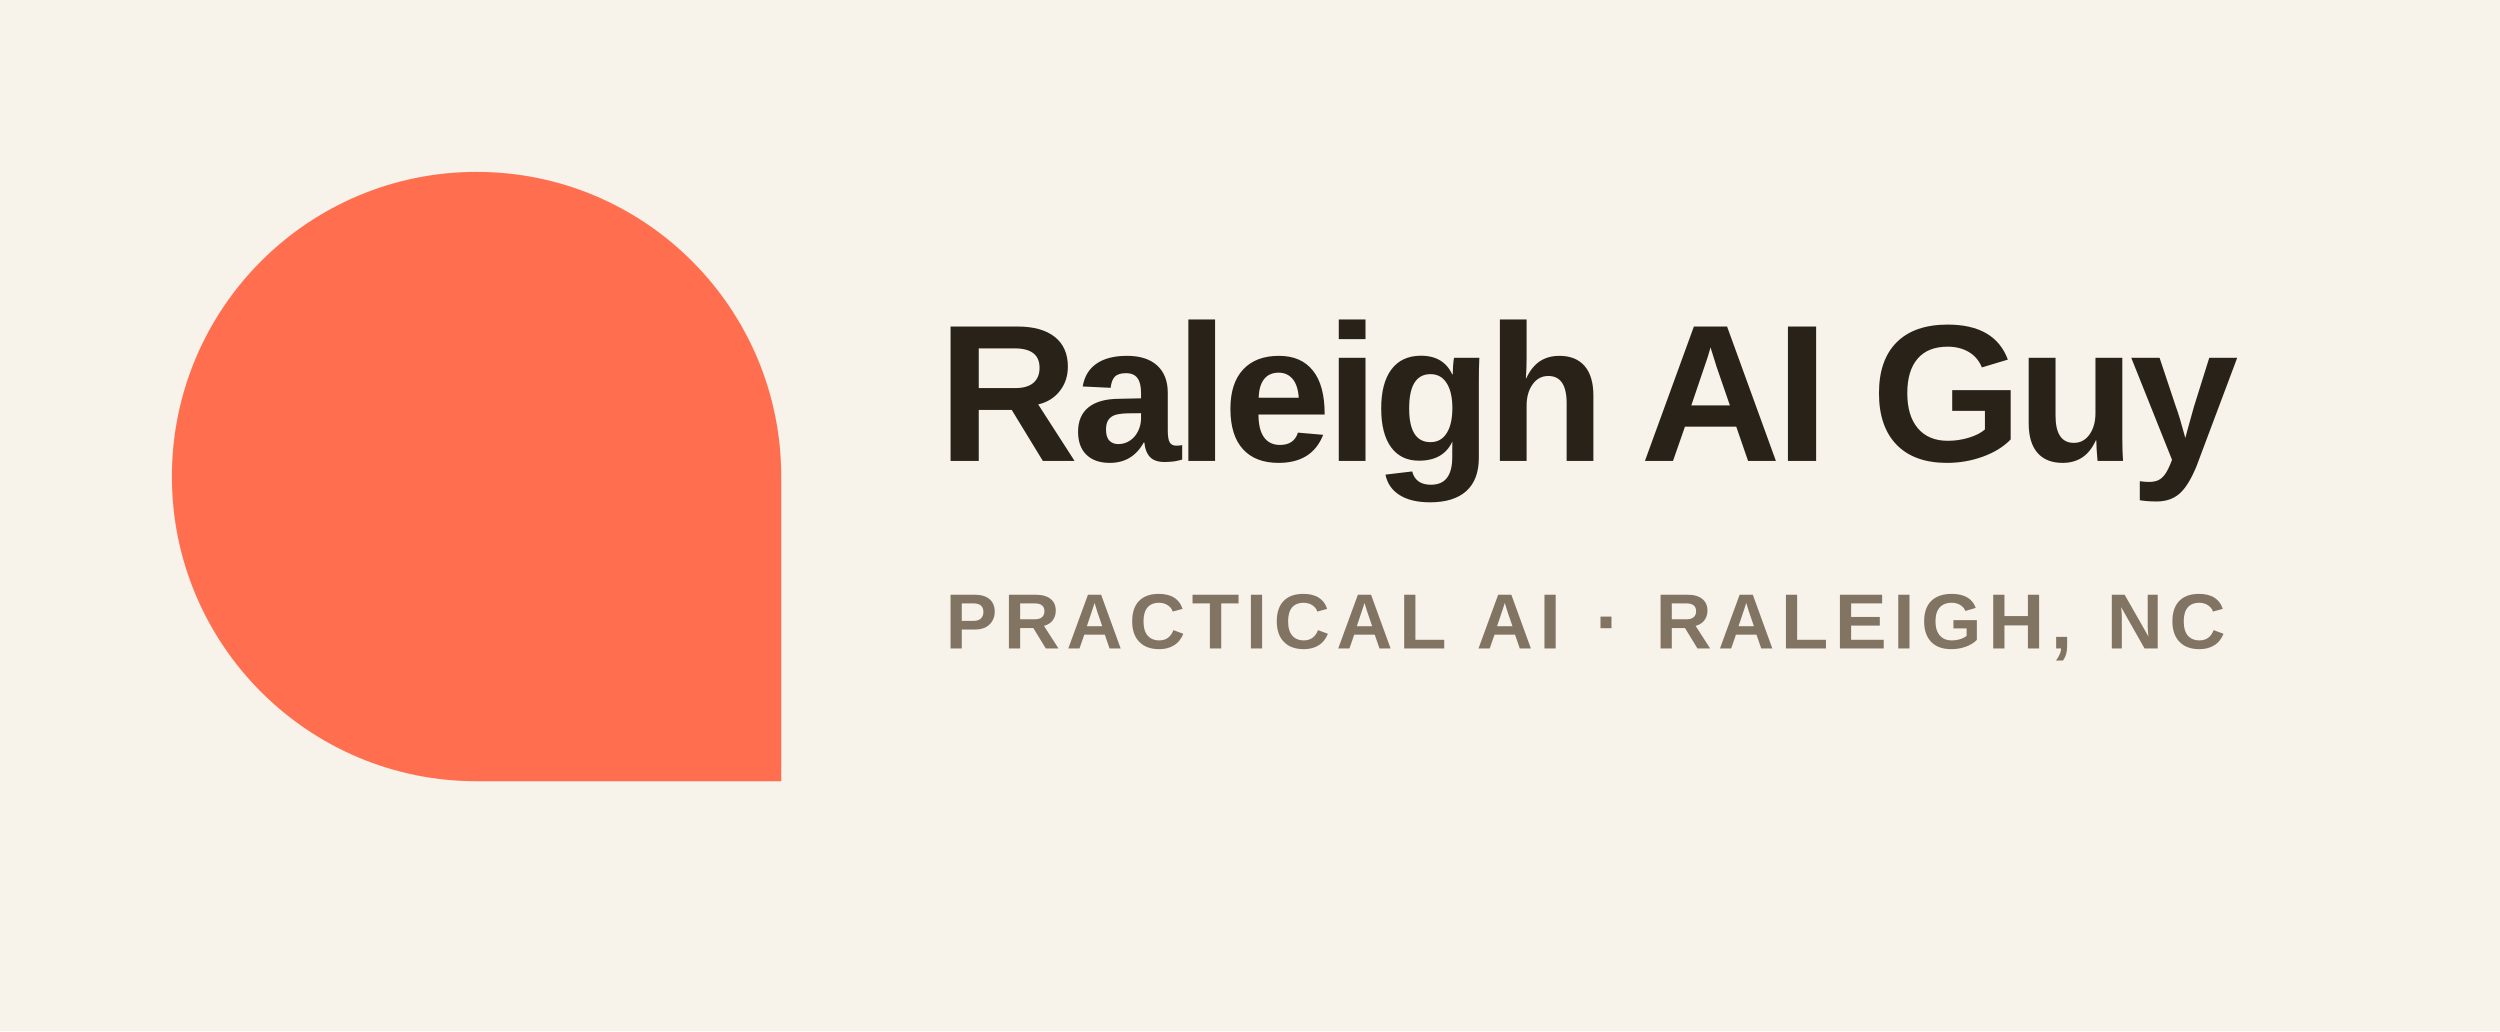
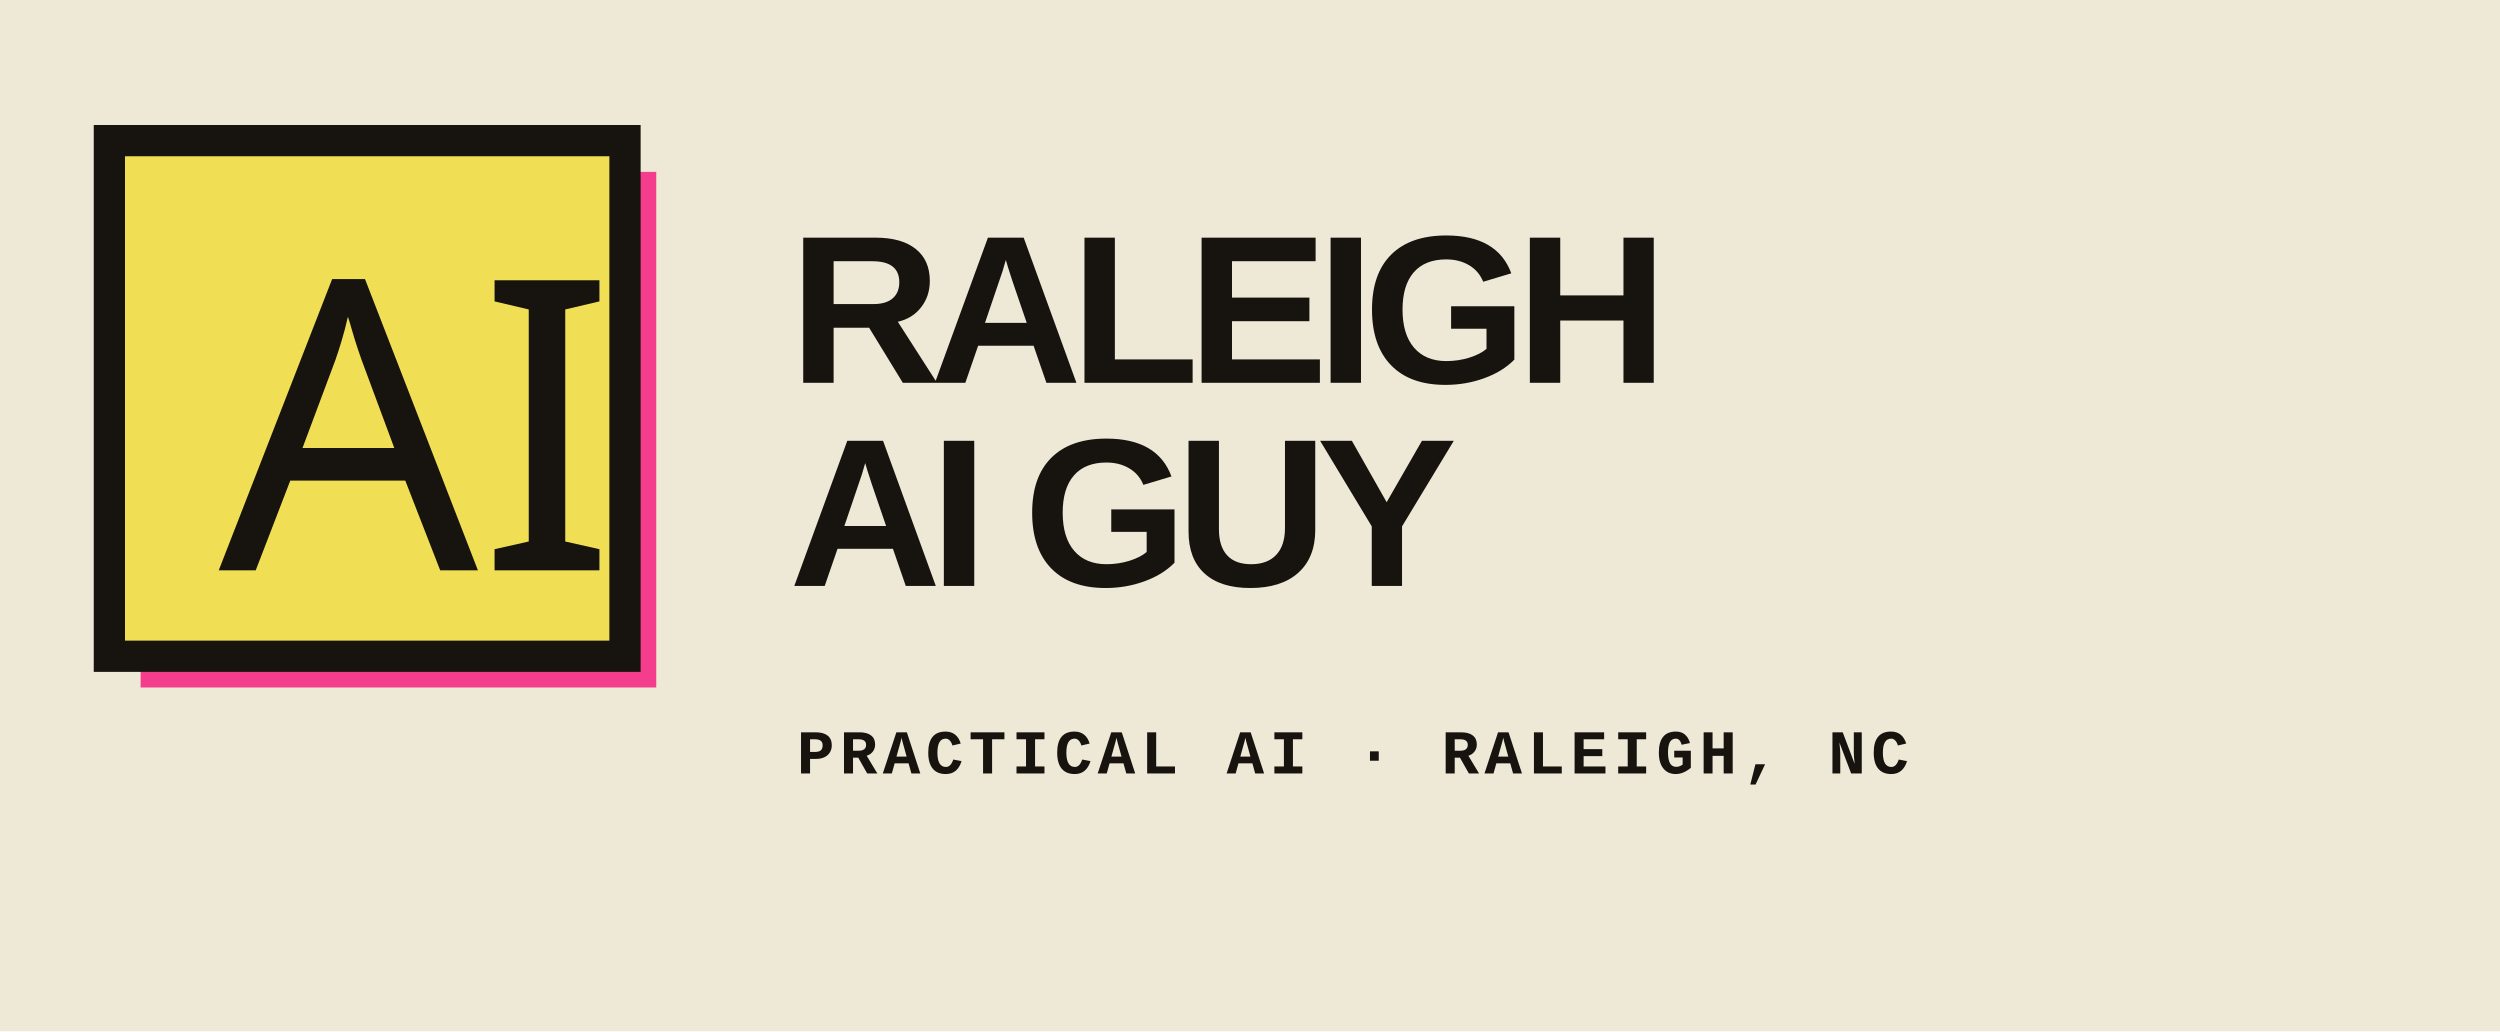
<svg xmlns="http://www.w3.org/2000/svg" viewBox="0 0 320 132" role="img" aria-labelledby="title desc">
-   <rect width="320" height="132" fill="#f8f3ea" />
-   <path d="M61 22a39 39 0 0 1 39 39v39H61A39 39 0 0 1 22 61 39 39 0 0 1 61 22Z" fill="#ff6f4f" />
-   <text x="120" y="59" fill="#292219" font-family="Arial, Helvetica, sans-serif" font-size="25" font-weight="800" letter-spacing="-.8">Raleigh AI Guy</text>
-   <text x="121" y="83" fill="#827462" font-family="Arial, Helvetica, sans-serif" font-size="10" font-weight="700" letter-spacing=".8">PRACTICAL AI · RALEIGH, NC</text>
+   <rect width="320" height="132" fill="#eee8d6" />
+   <rect x="18" y="22" width="66" height="66" fill="#f43e8d" />
+   <rect x="14" y="18" width="66" height="66" fill="#f0df55" stroke="#17130f" stroke-width="4" />
+   <text x="28" y="73" fill="#17130f" font-family="Impact,Arial Black,sans-serif" font-size="52">AI</text>
+   <text x="101" y="49" fill="#17130f" font-family="Arial Black,Arial,sans-serif" font-size="27" font-weight="900" letter-spacing="-1.5">RALEIGH</text>
+   <text x="101" y="75" fill="#17130f" font-family="Arial Black,Arial,sans-serif" font-size="27" font-weight="900" letter-spacing="-1.5">AI GUY</text>
+   <text x="102" y="99" fill="#17130f" font-family="Courier New,monospace" font-size="8" font-weight="700" letter-spacing=".7">PRACTICAL AI · RALEIGH, NC</text>
</svg>
